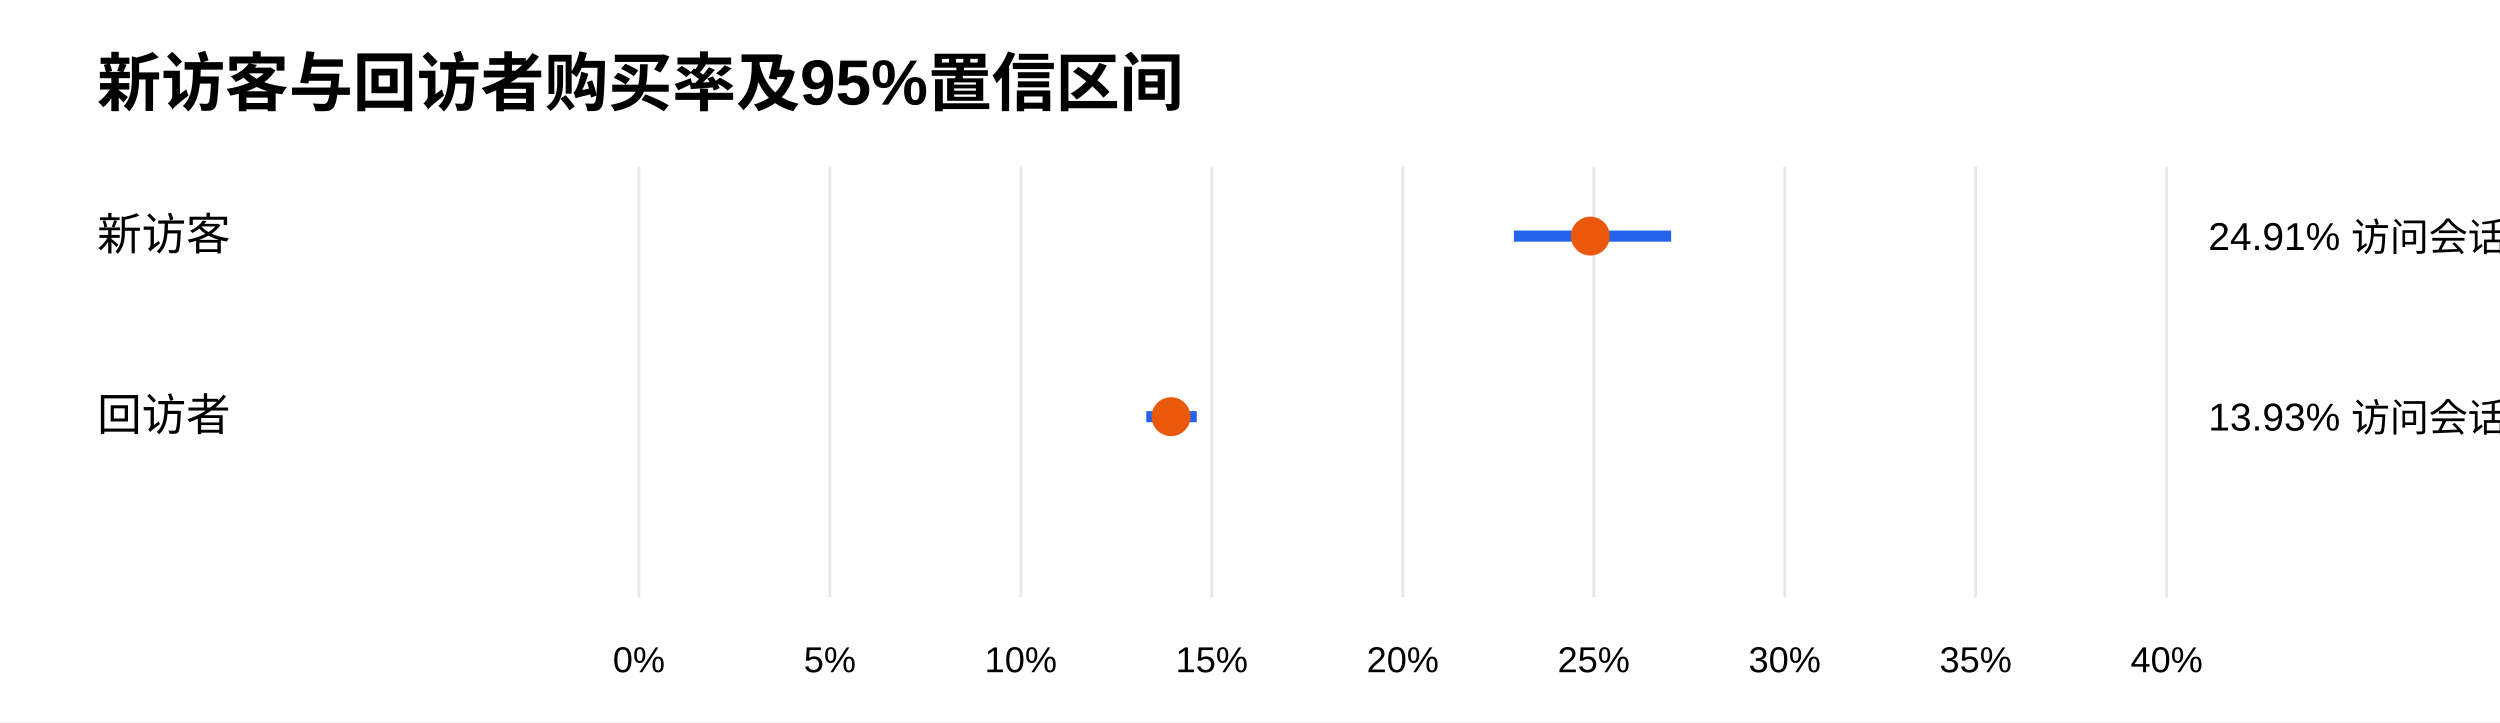
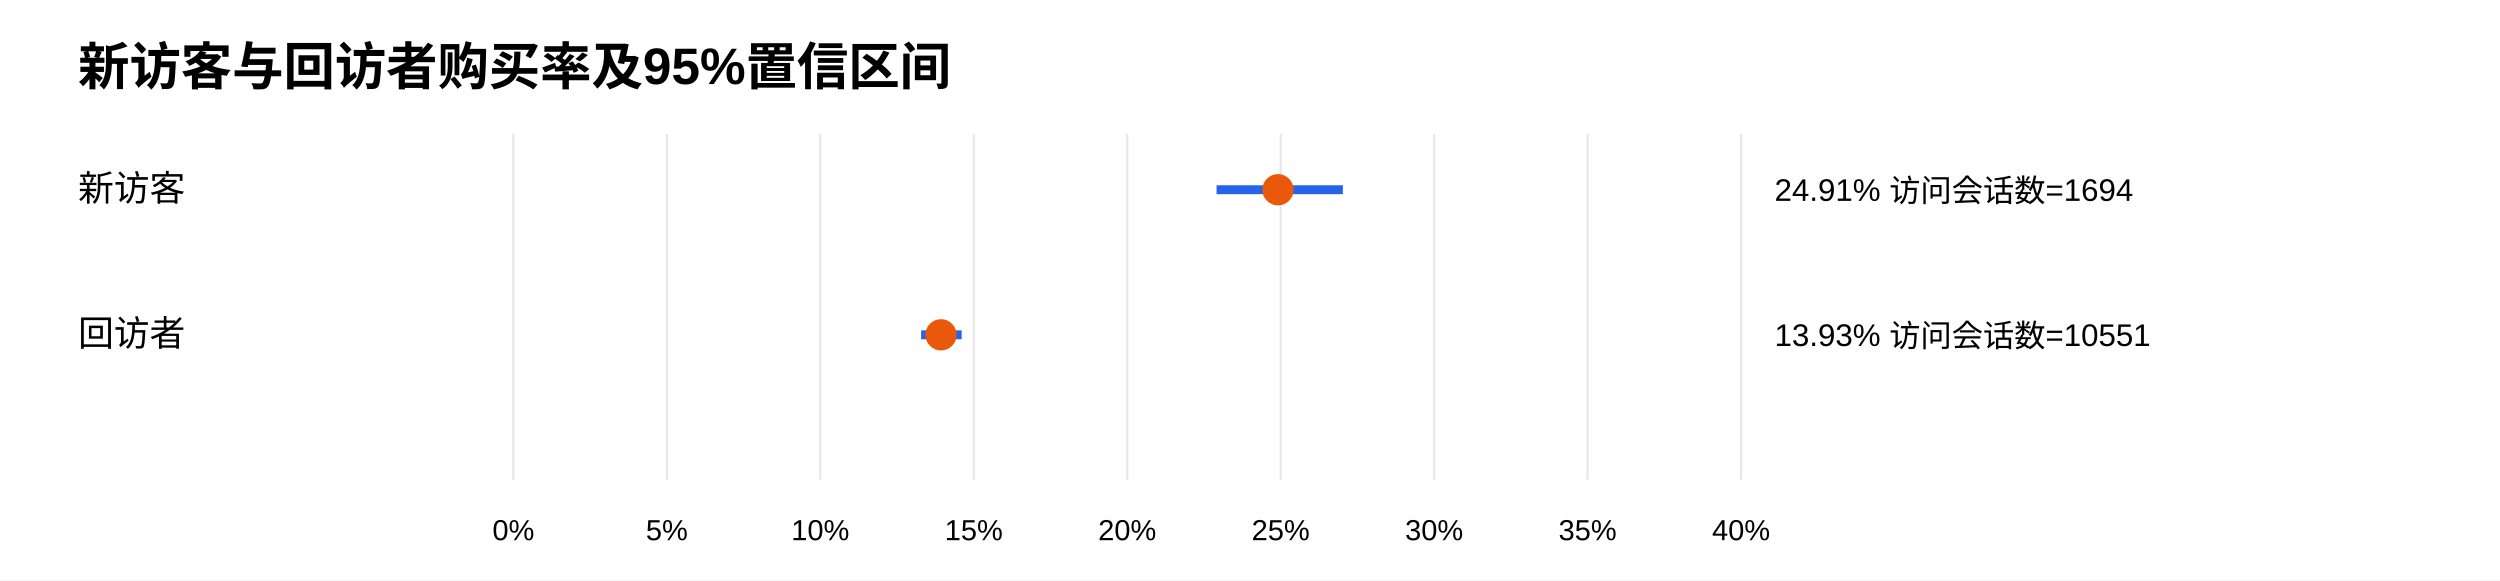
- <svg xmlns="http://www.w3.org/2000/svg" width="900" height="260" viewBox="0 0 900 260">
+ <svg xmlns="http://www.w3.org/2000/svg" width="1120" height="260" viewBox="0 0 1120 260">
  <rect width="100%" height="100%" fill="white" />
  <text x="35" y="38" font-size="23" font-family="Arial" font-weight="bold">新访客与回访者购买率及95%置信区间</text>
  <line x1="230.0" x2="230.0" y1="60" y2="215" stroke="#e5e7eb" />
  <text x="230.0" y="242" text-anchor="middle" font-size="13" font-family="Arial">0%</text>
  <line x1="298.75" x2="298.75" y1="60" y2="215" stroke="#e5e7eb" />
  <text x="298.75" y="242" text-anchor="middle" font-size="13" font-family="Arial">5%</text>
  <line x1="367.5" x2="367.5" y1="60" y2="215" stroke="#e5e7eb" />
  <text x="367.5" y="242" text-anchor="middle" font-size="13" font-family="Arial">10%</text>
  <line x1="436.25" x2="436.25" y1="60" y2="215" stroke="#e5e7eb" />
  <text x="436.25" y="242" text-anchor="middle" font-size="13" font-family="Arial">15%</text>
  <line x1="505.0" x2="505.0" y1="60" y2="215" stroke="#e5e7eb" />
  <text x="505.0" y="242" text-anchor="middle" font-size="13" font-family="Arial">20%</text>
  <line x1="573.75" x2="573.75" y1="60" y2="215" stroke="#e5e7eb" />
  <text x="573.75" y="242" text-anchor="middle" font-size="13" font-family="Arial">25%</text>
  <line x1="642.5" x2="642.5" y1="60" y2="215" stroke="#e5e7eb" />
  <text x="642.5" y="242" text-anchor="middle" font-size="13" font-family="Arial">30%</text>
  <line x1="711.25" x2="711.25" y1="60" y2="215" stroke="#e5e7eb" />
  <text x="711.25" y="242" text-anchor="middle" font-size="13" font-family="Arial">35%</text>
  <line x1="780.0" x2="780.0" y1="60" y2="215" stroke="#e5e7eb" />
  <text x="780.0" y="242" text-anchor="middle" font-size="13" font-family="Arial">40%</text>
  <text x="35" y="90" font-size="16" font-family="Arial">新访客</text>
  <line x1="545.015" x2="601.611" y1="85" y2="85" stroke="#2563eb" stroke-width="4" />
  <circle cx="572.532" cy="85" r="7" fill="#ea580c" />
  <text x="795" y="90" font-size="14" font-family="Arial">24.91% 访问会话数=1694</text>
  <text x="35" y="155" font-size="16" font-family="Arial">回访者</text>
  <line x1="412.665" x2="430.835" y1="150" y2="150" stroke="#2563eb" stroke-width="4" />
  <circle cx="421.57" cy="150" r="7" fill="#ea580c" />
  <text x="795" y="155" font-size="14" font-family="Arial">13.93% 访问会话数=10551</text>
</svg>
